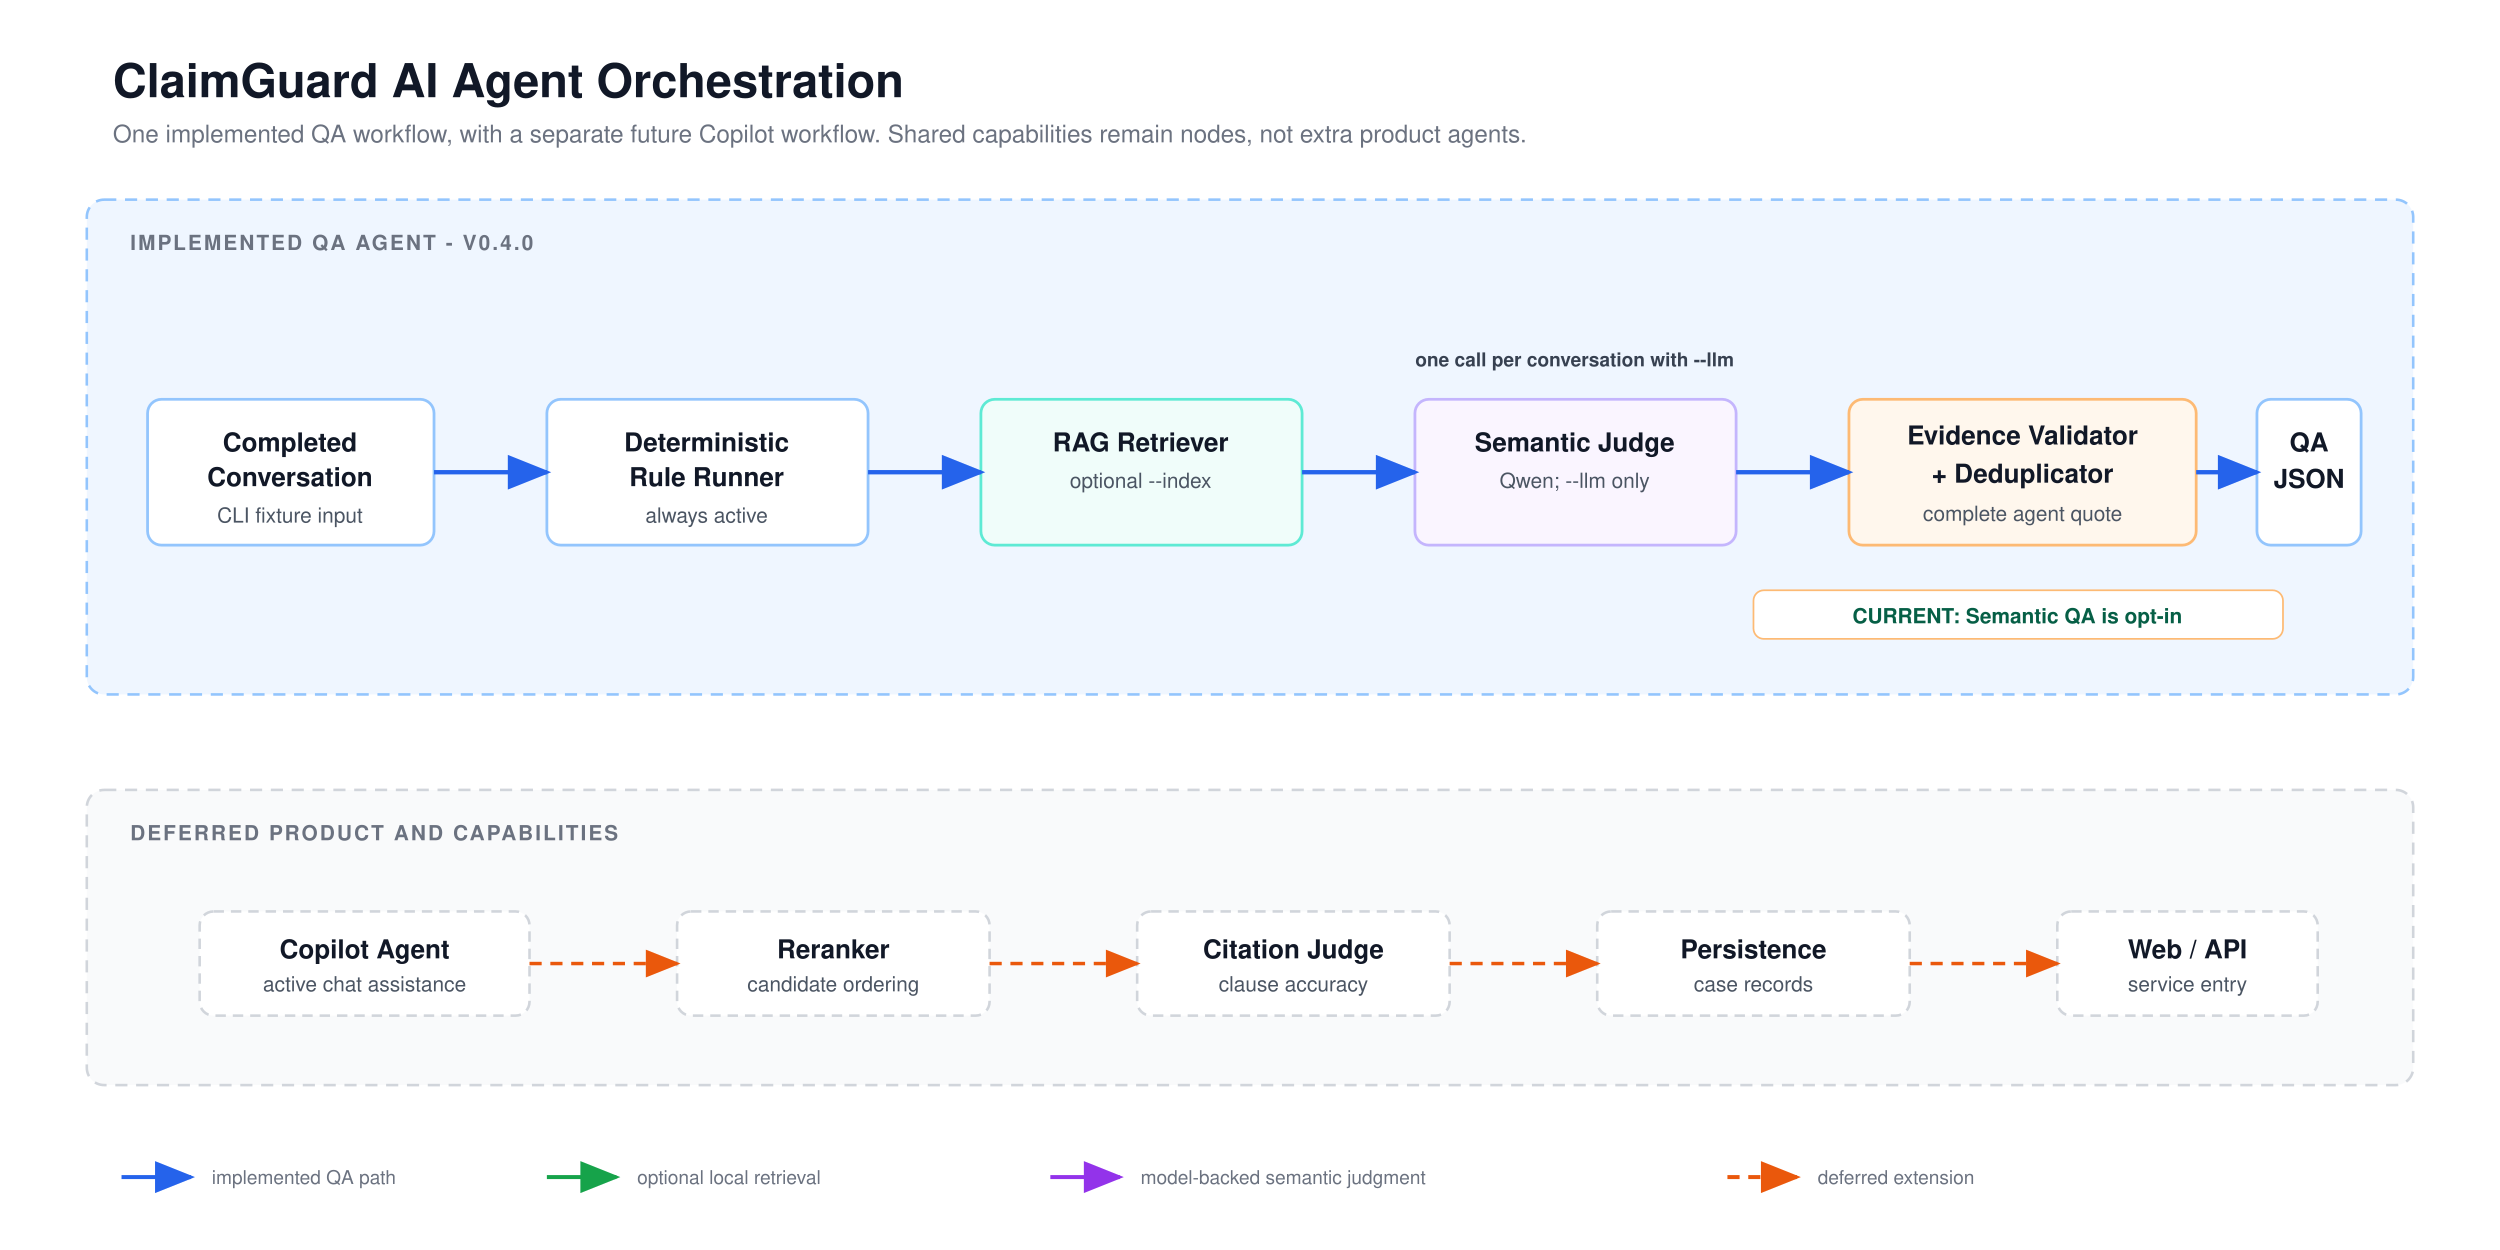
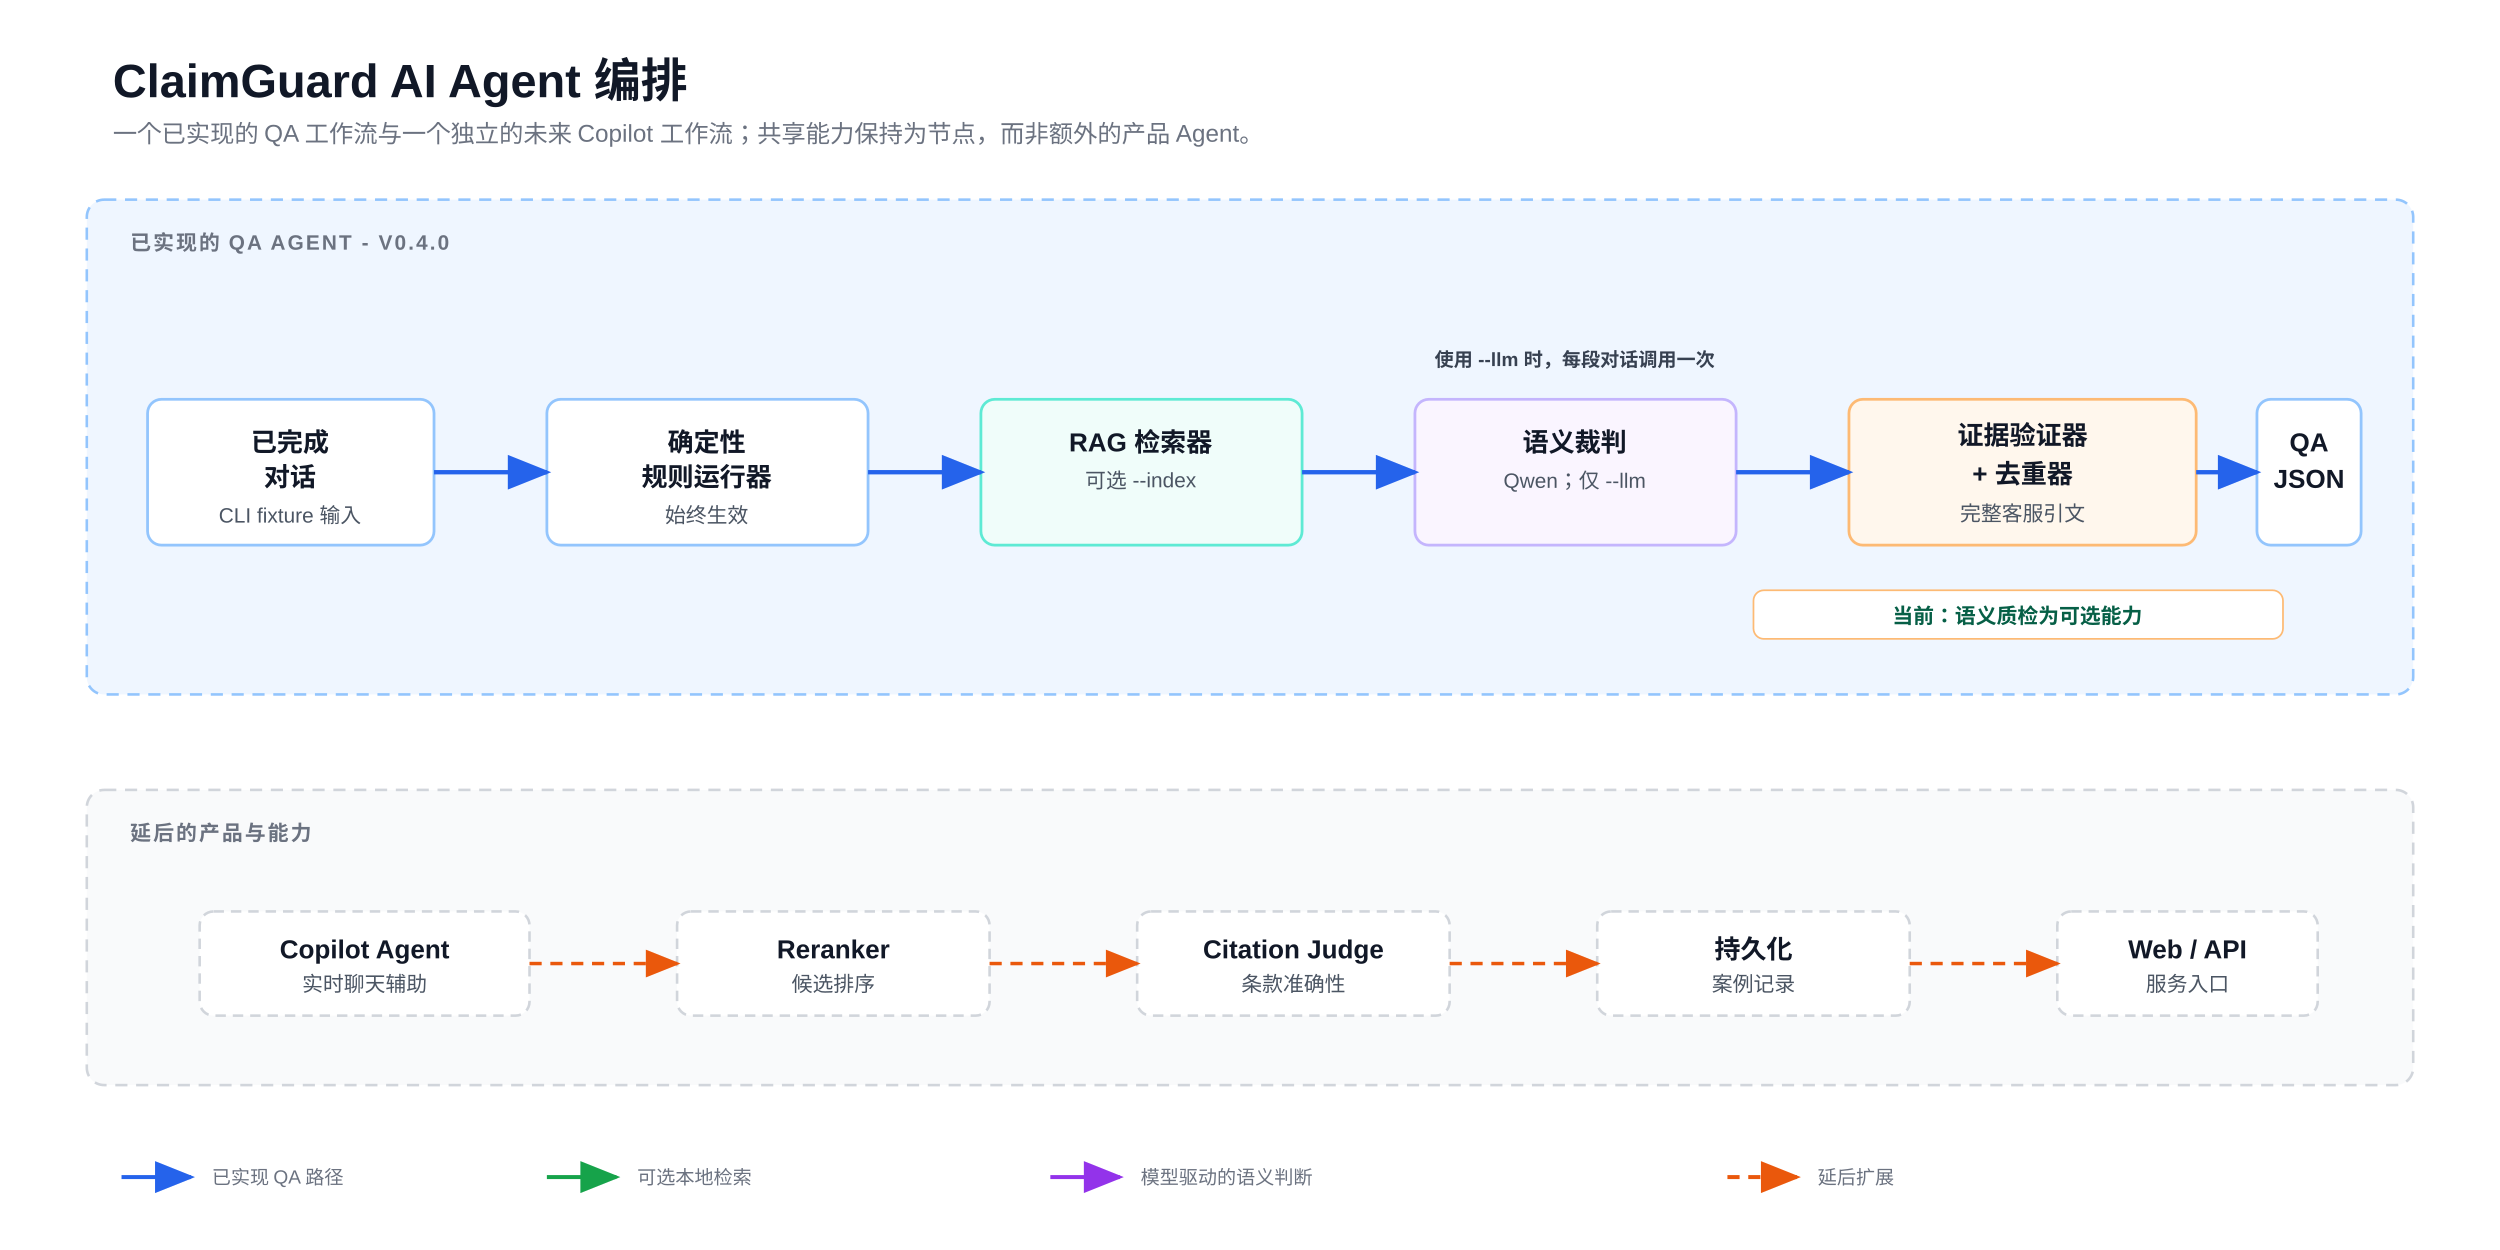
<svg xmlns="http://www.w3.org/2000/svg" viewBox="0 0 1440 720" width="1440" height="720" role="img" aria-labelledby="title desc">
  <style>
-     text { font-family: Helvetica, Arial, 'PingFang SC', 'Microsoft YaHei', sans-serif; }
+     text { font-family: 'Hiragino Sans GB', 'PingFang SC', 'Microsoft YaHei', Arial, sans-serif; }
    .title { fill: #111827; font-size: 27px; font-weight: 700; }
    .subtitle { fill: #6b7280; font-size: 14px; }
    .lane { fill: #6b7280; font-size: 12px; font-weight: 700; letter-spacing: 1.2px; }
    .node-title { fill: #111827; font-size: 15px; font-weight: 700; }
    .node-sub { fill: #4b5563; font-size: 12px; }
    .small { fill: #6b7280; font-size: 11px; }
    .edge-label { fill: #374151; font-size: 11px; font-weight: 600; }
    .current { fill: #065f46; font-size: 12px; font-weight: 700; }
  </style>
  <defs>
    <marker id="blue" markerWidth="10" markerHeight="8" refX="9" refY="4" orient="auto">
      <path d="M0,0 L10,4 L0,8 Z" fill="#2563eb" />
    </marker>
    <marker id="green" markerWidth="10" markerHeight="8" refX="9" refY="4" orient="auto">
      <path d="M0,0 L10,4 L0,8 Z" fill="#16a34a" />
    </marker>
    <marker id="purple" markerWidth="10" markerHeight="8" refX="9" refY="4" orient="auto">
      <path d="M0,0 L10,4 L0,8 Z" fill="#9333ea" />
    </marker>
    <marker id="orange" markerWidth="10" markerHeight="8" refX="9" refY="4" orient="auto">
      <path d="M0,0 L10,4 L0,8 Z" fill="#ea580c" />
    </marker>
  </defs>
  <rect width="1440" height="720" fill="#ffffff" />
-   <text x="65" y="56" class="title">ClaimGuard AI Agent Orchestration</text>
-   <text x="65" y="82" class="subtitle">One implemented QA workflow, with a separate future Copilot workflow. Shared capabilities remain nodes, not extra product agents.</text>
+   <text x="65" y="56" class="title">ClaimGuard AI Agent 编排</text>
+   <text x="65" y="82" class="subtitle">一个已实现的 QA 工作流与一个独立的未来 Copilot 工作流；共享能力保持为节点，而非额外的产品 Agent。</text>
  <g data-graph-role="container">
    <rect x="50" y="115" width="1340" height="285" rx="10" fill="#eff6ff" stroke="#93c5fd" stroke-width="1.5" stroke-dasharray="7 5" />
-     <text x="75" y="144" class="lane">IMPLEMENTED QA AGENT - V0.4.0</text>
+     <text x="75" y="144" class="lane">已实现的 QA AGENT - V0.4.0</text>
  </g>
  <g data-graph-role="node">
    <rect x="85" y="230" width="165" height="84" rx="8" fill="#ffffff" stroke="#93c5fd" stroke-width="1.6" />
-     <text x="167" y="260" text-anchor="middle" class="node-title">Completed</text>
-     <text x="167" y="280" text-anchor="middle" class="node-title">Conversation</text>
-     <text x="167" y="301" text-anchor="middle" class="node-sub">CLI fixture input</text>
+     <text x="167" y="260" text-anchor="middle" class="node-title">已完成</text>
+     <text x="167" y="280" text-anchor="middle" class="node-title">对话</text>
+     <text x="167" y="301" text-anchor="middle" class="node-sub">CLI fixture 输入</text>
    <rect x="315" y="230" width="185" height="84" rx="8" fill="#ffffff" stroke="#93c5fd" stroke-width="1.6" />
-     <text x="407" y="260" text-anchor="middle" class="node-title">Deterministic</text>
-     <text x="407" y="280" text-anchor="middle" class="node-title">Rule Runner</text>
-     <text x="407" y="301" text-anchor="middle" class="node-sub">always active</text>
+     <text x="407" y="260" text-anchor="middle" class="node-title">确定性</text>
+     <text x="407" y="280" text-anchor="middle" class="node-title">规则运行器</text>
+     <text x="407" y="301" text-anchor="middle" class="node-sub">始终生效</text>
    <rect x="565" y="230" width="185" height="84" rx="8" fill="#f0fdfa" stroke="#5eead4" stroke-width="1.6" />
-     <text x="657" y="260" text-anchor="middle" class="node-title">RAG Retriever</text>
-     <text x="657" y="281" text-anchor="middle" class="node-sub">optional --index</text>
+     <text x="657" y="260" text-anchor="middle" class="node-title">RAG 检索器</text>
+     <text x="657" y="281" text-anchor="middle" class="node-sub">可选 --index</text>
    <rect x="815" y="230" width="185" height="84" rx="8" fill="#faf5ff" stroke="#c4b5fd" stroke-width="1.6" />
-     <text x="907" y="260" text-anchor="middle" class="node-title">Semantic Judge</text>
-     <text x="907" y="281" text-anchor="middle" class="node-sub">Qwen; --llm only</text>
+     <text x="907" y="260" text-anchor="middle" class="node-title">语义裁判</text>
+     <text x="907" y="281" text-anchor="middle" class="node-sub">Qwen；仅 --llm</text>
    <rect x="1065" y="230" width="200" height="84" rx="8" fill="#fff7ed" stroke="#fdba74" stroke-width="1.6" />
-     <text x="1165" y="256" text-anchor="middle" class="node-title">Evidence Validator</text>
-     <text x="1165" y="278" text-anchor="middle" class="node-title">+ Deduplicator</text>
-     <text x="1165" y="300" text-anchor="middle" class="node-sub">complete agent quote</text>
+     <text x="1165" y="256" text-anchor="middle" class="node-title">证据验证器</text>
+     <text x="1165" y="278" text-anchor="middle" class="node-title">+ 去重器</text>
+     <text x="1165" y="300" text-anchor="middle" class="node-sub">完整客服引文</text>
    <rect x="1300" y="230" width="60" height="84" rx="8" fill="#ffffff" stroke="#93c5fd" stroke-width="1.6" />
    <text x="1330" y="260" text-anchor="middle" class="node-title">QA</text>
    <text x="1330" y="281" text-anchor="middle" class="node-title">JSON</text>
  </g>
  <path data-graph-role="edge" d="M250 272 H315" fill="none" stroke="#2563eb" stroke-width="2.5" marker-end="url(#blue)" />
  <path data-graph-role="edge" d="M500 272 H565" fill="none" stroke="#2563eb" stroke-width="2.5" marker-end="url(#blue)" />
  <path data-graph-role="edge" d="M750 272 H815" fill="none" stroke="#2563eb" stroke-width="2.5" marker-end="url(#blue)" />
  <path data-graph-role="edge" d="M1000 272 H1065" fill="none" stroke="#2563eb" stroke-width="2.5" marker-end="url(#blue)" />
  <path data-graph-role="edge" d="M1265 272 H1300" fill="none" stroke="#2563eb" stroke-width="2.5" marker-end="url(#blue)" />
-   <text x="907" y="211" text-anchor="middle" class="edge-label">one call per conversation with --llm</text>
+   <text x="907" y="211" text-anchor="middle" class="edge-label">使用 --llm 时，每段对话调用一次</text>
  <rect x="1010" y="340" width="305" height="28" rx="6" fill="#ffffff" stroke="#fdba74" />
-   <text x="1162" y="359" text-anchor="middle" class="current">CURRENT: Semantic QA is opt-in</text>
+   <text x="1162" y="359" text-anchor="middle" class="current">当前：语义质检为可选能力</text>
  <g data-graph-role="container">
    <rect x="50" y="455" width="1340" height="170" rx="10" fill="#f9fafb" stroke="#d1d5db" stroke-width="1.5" stroke-dasharray="7 5" />
-     <text x="75" y="484" class="lane">DEFERRED PRODUCT AND CAPABILITIES</text>
+     <text x="75" y="484" class="lane">延后的产品与能力</text>
  </g>
  <g data-graph-role="node">
    <rect x="115" y="525" width="190" height="60" rx="8" fill="#ffffff" stroke="#d1d5db" stroke-width="1.5" stroke-dasharray="6 4" />
    <text x="210" y="552" text-anchor="middle" class="node-title">Copilot Agent</text>
-     <text x="210" y="571" text-anchor="middle" class="node-sub">active chat assistance</text>
+     <text x="210" y="571" text-anchor="middle" class="node-sub">实时聊天辅助</text>
    <rect x="390" y="525" width="180" height="60" rx="8" fill="#ffffff" stroke="#d1d5db" stroke-width="1.5" stroke-dasharray="6 4" />
    <text x="480" y="552" text-anchor="middle" class="node-title">Reranker</text>
-     <text x="480" y="571" text-anchor="middle" class="node-sub">candidate ordering</text>
+     <text x="480" y="571" text-anchor="middle" class="node-sub">候选排序</text>
    <rect x="655" y="525" width="180" height="60" rx="8" fill="#ffffff" stroke="#d1d5db" stroke-width="1.5" stroke-dasharray="6 4" />
    <text x="745" y="552" text-anchor="middle" class="node-title">Citation Judge</text>
-     <text x="745" y="571" text-anchor="middle" class="node-sub">clause accuracy</text>
+     <text x="745" y="571" text-anchor="middle" class="node-sub">条款准确性</text>
    <rect x="920" y="525" width="180" height="60" rx="8" fill="#ffffff" stroke="#d1d5db" stroke-width="1.5" stroke-dasharray="6 4" />
-     <text x="1010" y="552" text-anchor="middle" class="node-title">Persistence</text>
-     <text x="1010" y="571" text-anchor="middle" class="node-sub">case records</text>
+     <text x="1010" y="552" text-anchor="middle" class="node-title">持久化</text>
+     <text x="1010" y="571" text-anchor="middle" class="node-sub">案例记录</text>
    <rect x="1185" y="525" width="150" height="60" rx="8" fill="#ffffff" stroke="#d1d5db" stroke-width="1.5" stroke-dasharray="6 4" />
    <text x="1260" y="552" text-anchor="middle" class="node-title">Web / API</text>
-     <text x="1260" y="571" text-anchor="middle" class="node-sub">service entry</text>
+     <text x="1260" y="571" text-anchor="middle" class="node-sub">服务入口</text>
  </g>
  <path data-graph-role="edge" d="M305 555 H390" fill="none" stroke="#ea580c" stroke-width="2" stroke-dasharray="7 5" marker-end="url(#orange)" />
  <path data-graph-role="edge" d="M570 555 H655" fill="none" stroke="#ea580c" stroke-width="2" stroke-dasharray="7 5" marker-end="url(#orange)" />
  <path data-graph-role="edge" d="M835 555 H920" fill="none" stroke="#ea580c" stroke-width="2" stroke-dasharray="7 5" marker-end="url(#orange)" />
  <path data-graph-role="edge" d="M1100 555 H1185" fill="none" stroke="#ea580c" stroke-width="2" stroke-dasharray="7 5" marker-end="url(#orange)" />
  <g data-graph-role="legend" transform="translate(70,670)">
    <line x1="0" y1="8" x2="40" y2="8" stroke="#2563eb" stroke-width="2.3" marker-end="url(#blue)" />
-     <text x="52" y="12" class="small">implemented QA path</text>
+     <text x="52" y="12" class="small">已实现 QA 路径</text>
    <line x1="245" y1="8" x2="285" y2="8" stroke="#16a34a" stroke-width="2.3" marker-end="url(#green)" />
-     <text x="297" y="12" class="small">optional local retrieval</text>
+     <text x="297" y="12" class="small">可选本地检索</text>
    <line x1="535" y1="8" x2="575" y2="8" stroke="#9333ea" stroke-width="2.3" marker-end="url(#purple)" />
-     <text x="587" y="12" class="small">model-backed semantic judgment</text>
+     <text x="587" y="12" class="small">模型驱动的语义判断</text>
    <line x1="925" y1="8" x2="965" y2="8" stroke="#ea580c" stroke-width="2.3" stroke-dasharray="7 5" marker-end="url(#orange)" />
-     <text x="977" y="12" class="small">deferred extension</text>
+     <text x="977" y="12" class="small">延后扩展</text>
  </g>
</svg>
